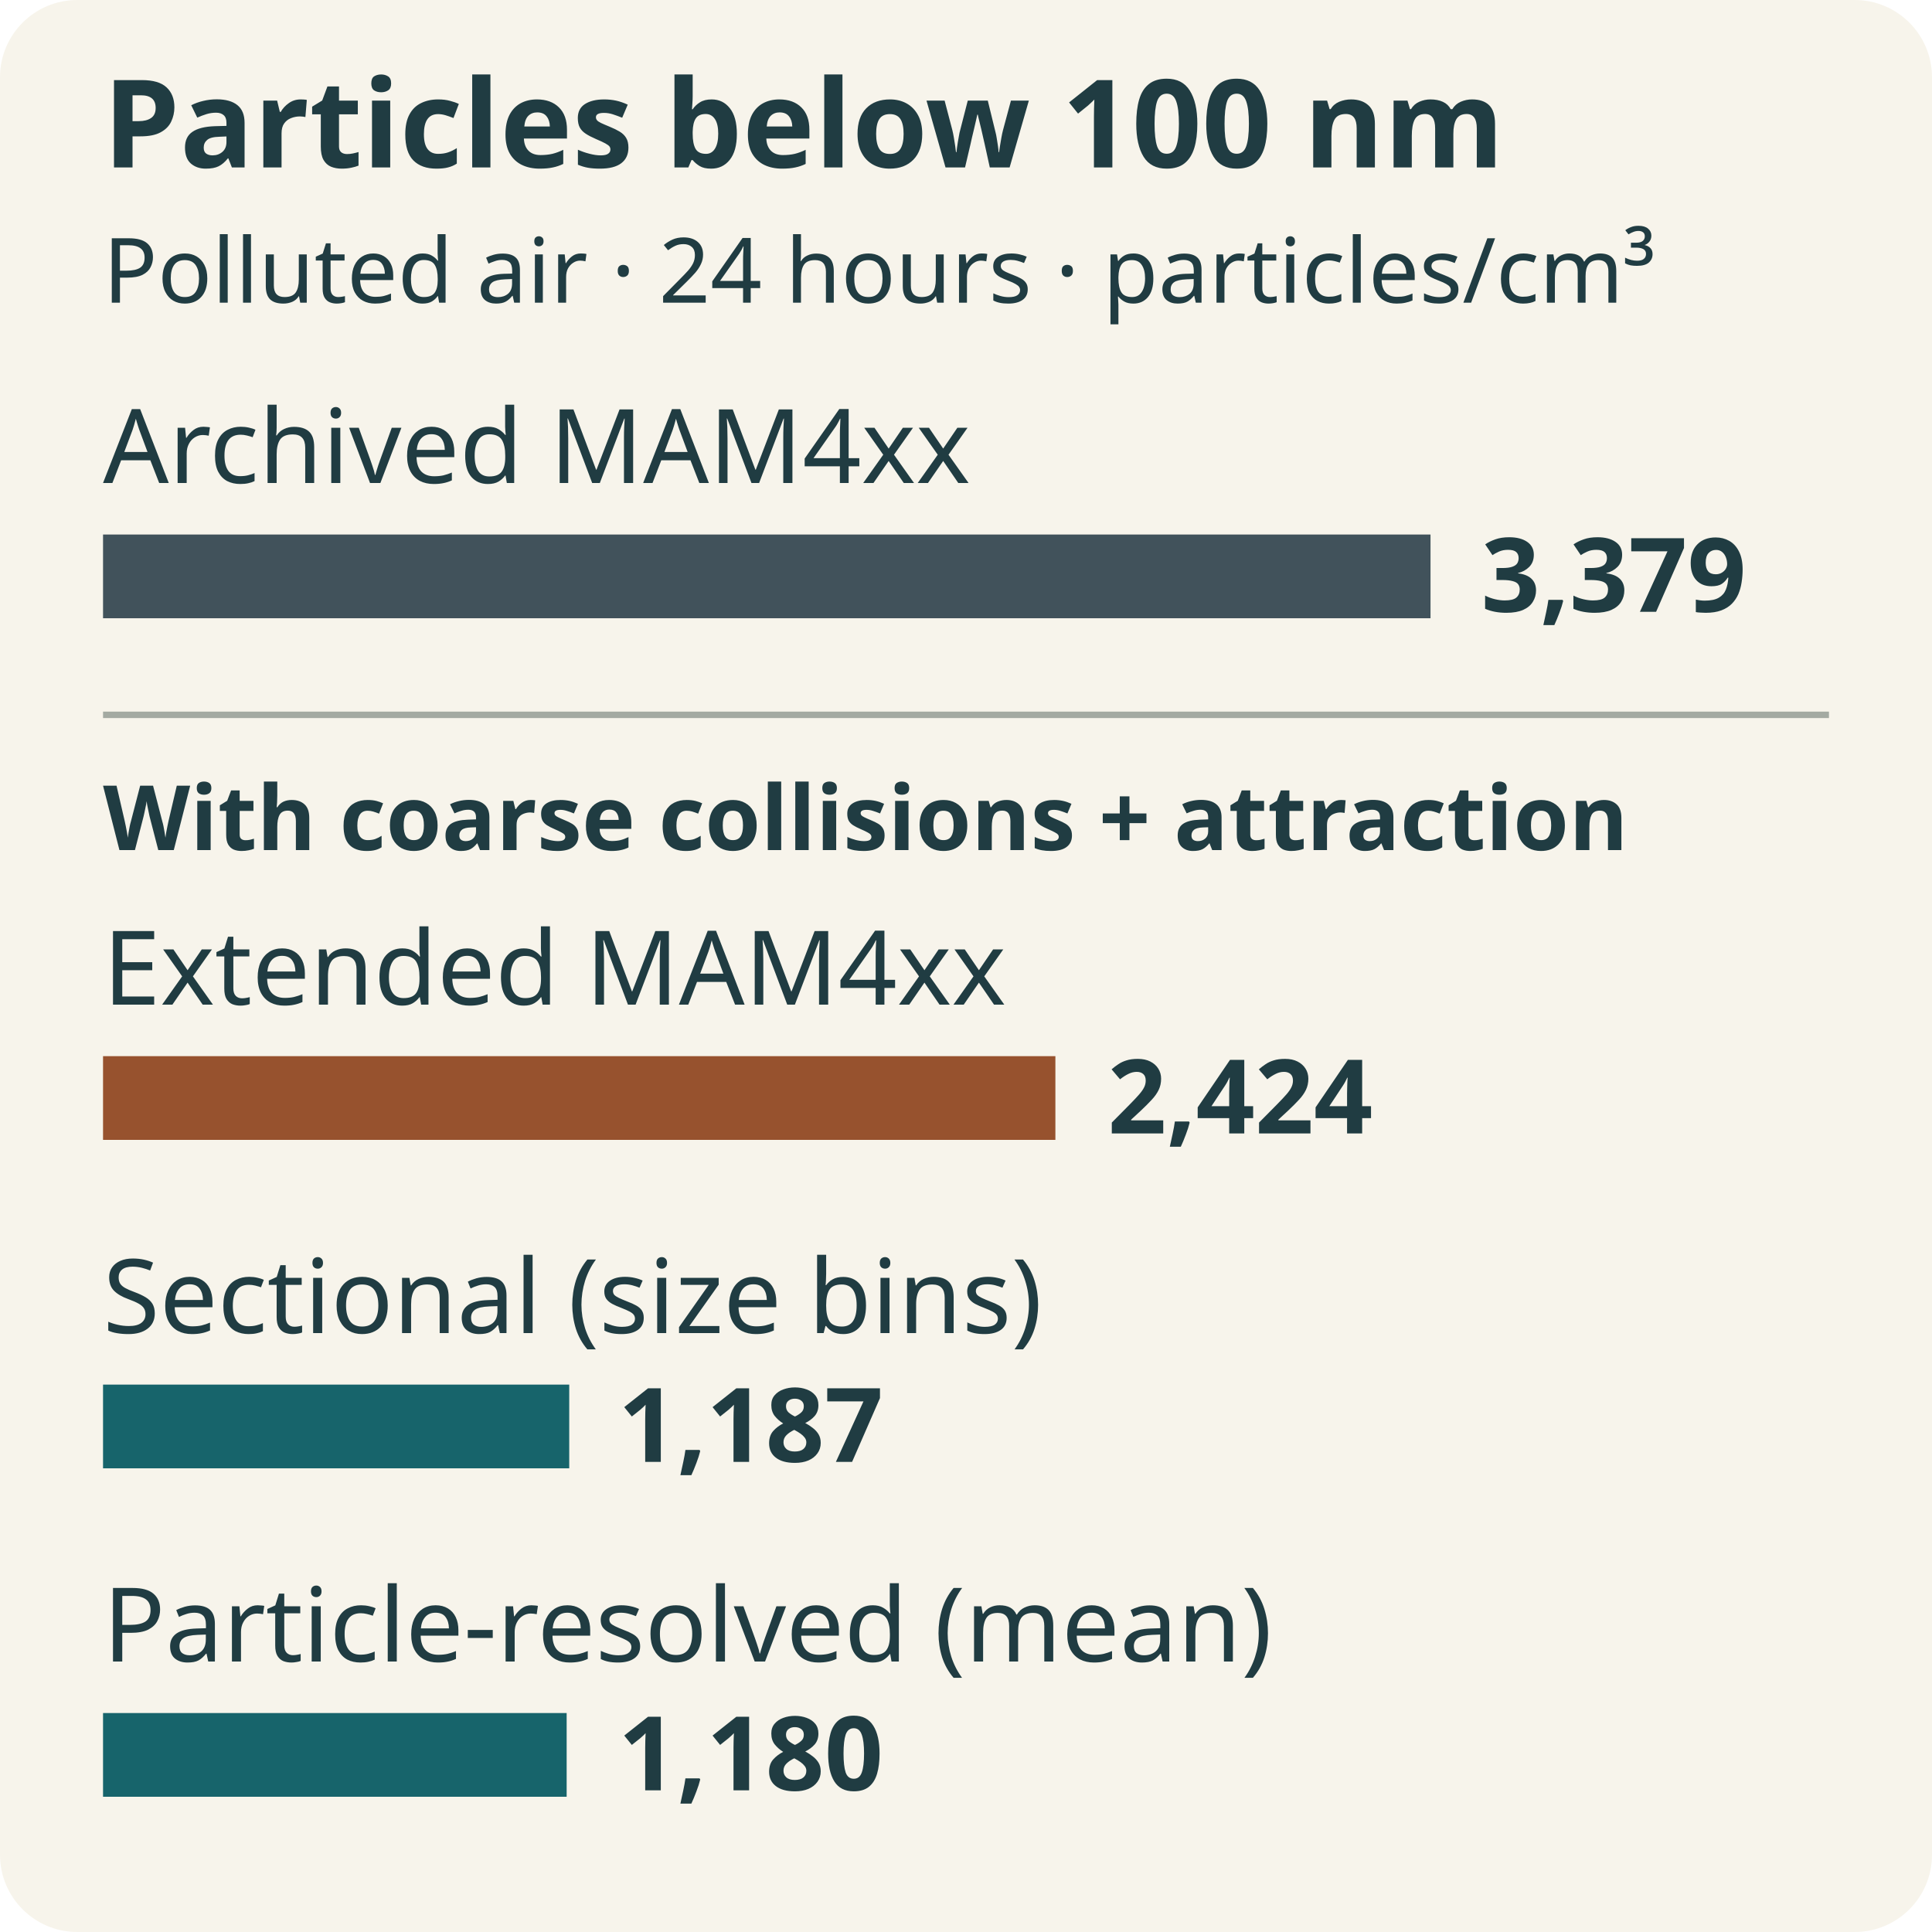
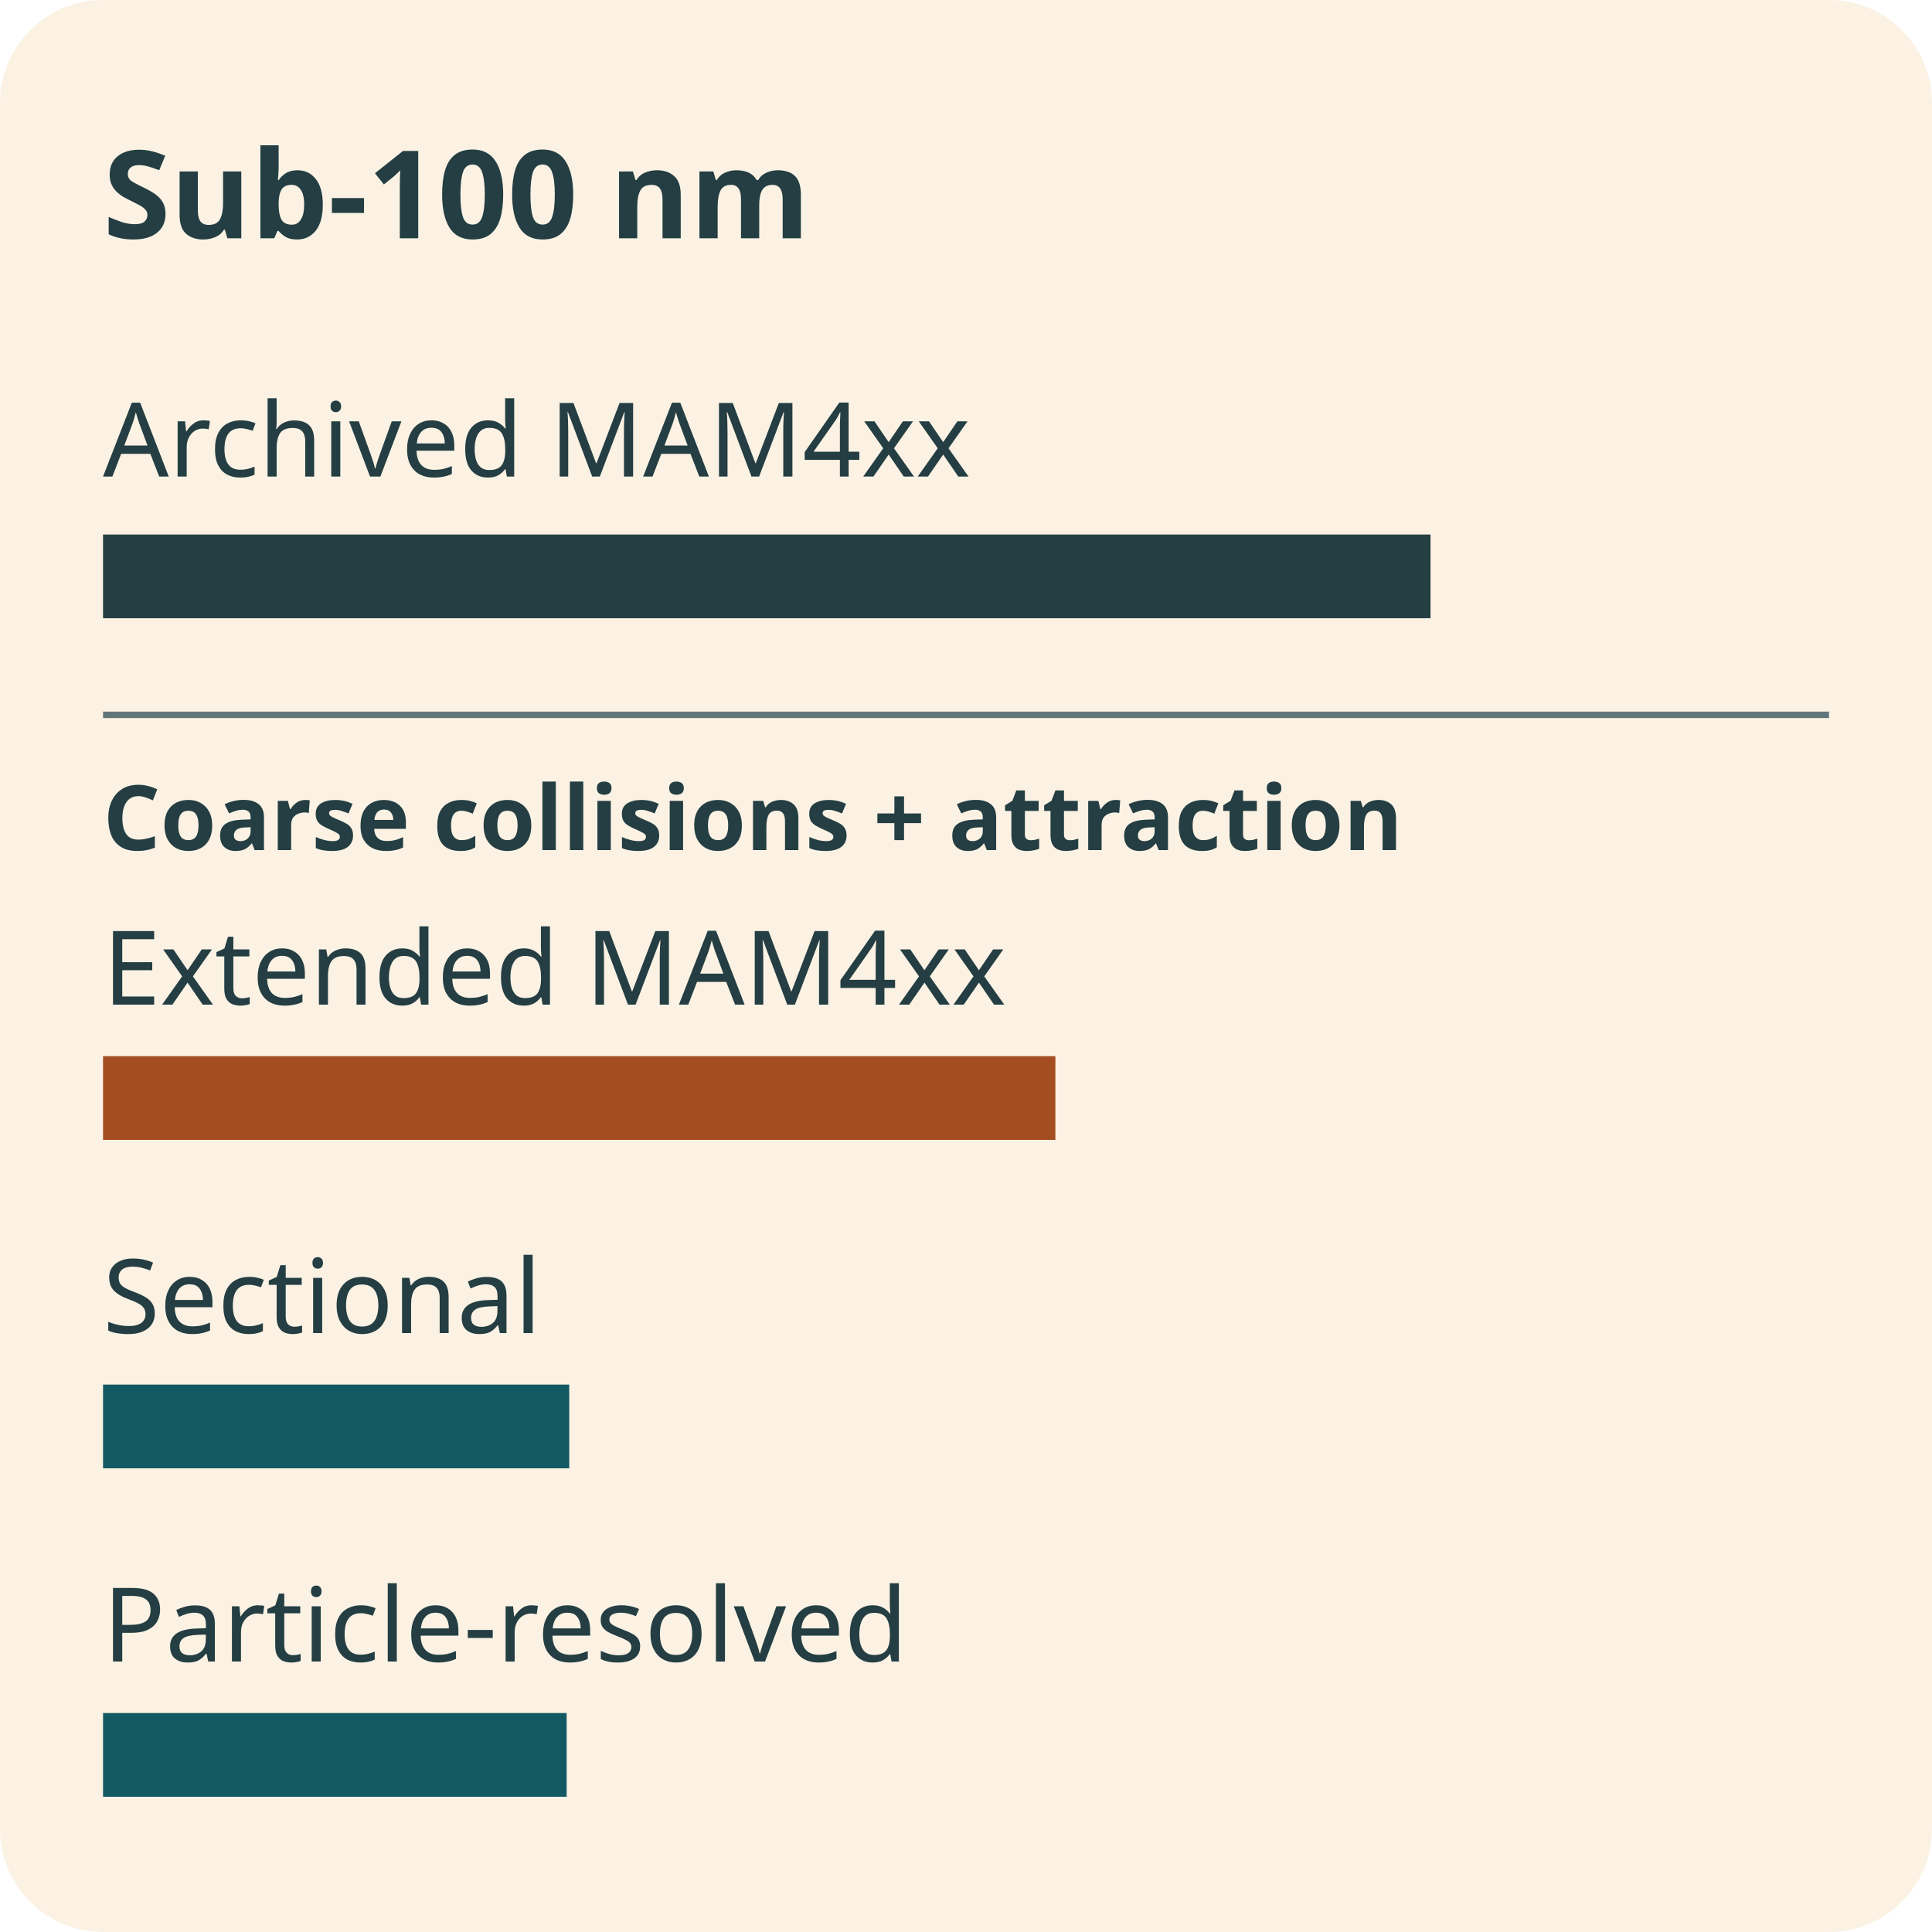
<svg xmlns="http://www.w3.org/2000/svg" width="3in" height="3in" viewBox="0 0 300 300" role="img" aria-labelledby="title desc">
-   <rect width="300" height="300" rx="12" fill="#f7f4eb" />
-   <g font-family="sans-serif" fill="#203c42">
-     <text x="16" y="26" font-size="19" font-weight="bold">Particles below 100 nm</text>
-     <text x="16" y="47" font-size="14">Polluted air · 24 hours · particles/cm³</text>
-     <text x="16" y="75" font-size="16">Archived MAM4xx</text>
-     <rect x="16" y="83" width="206.13" height="13" fill="#41525b" />
-     <text x="230" y="95" font-size="16" font-weight="bold">3,379</text>
-     <path d="M16 111H284" stroke="#a4aaa2" />
-     <text x="16" y="132" font-size="14" font-weight="bold">With coarse collisions + attraction</text>
+   <rect width="300" height="300" rx="16" fill="#fbf2e3" />
+   <g font-family="sans-serif" fill="#243e43">
+     <text x="16" y="37" font-size="19" font-weight="bold">Sub-100 nm</text>
+     <text x="16" y="74" font-size="16">Archived MAM4xx</text>
+     <rect x="16" y="83" width="206.13" height="13" fill="#243e43" />
+     <path d="M16 111H284" stroke="#617679" />
+     <text x="16" y="132" font-size="14" font-weight="bold">Coarse collisions + attraction</text>
    <g font-size="16">
      <text x="16" y="156">Extended MAM4xx</text>
-       <text x="16" y="207">Sectional (size bins)</text>
-       <text x="16" y="258">Particle-resolved (mean)</text>
+       <text x="16" y="207">Sectional</text>
+       <text x="16" y="258">Particle-resolved</text>
    </g>
-     <rect x="16" y="164" width="147.88" height="13" fill="#97522e" />
-     <rect x="16" y="215" width="72.39" height="13" fill="#17646b" />
-     <rect x="16" y="266" width="71.99" height="13" fill="#17646b" />
-     <g font-size="16" font-weight="bold">
-       <text x="172" y="176">2,424</text>
-       <text x="96" y="227">1,187</text>
-       <text x="96" y="278">1,180</text>
-     </g>
+     <rect x="16" y="164" width="147.88" height="13" fill="#a44d21" />
+     <rect x="16" y="215" width="72.39" height="13" fill="#135963" />
+     <rect x="16" y="266" width="71.99" height="13" fill="#135963" />
  </g>
</svg>
